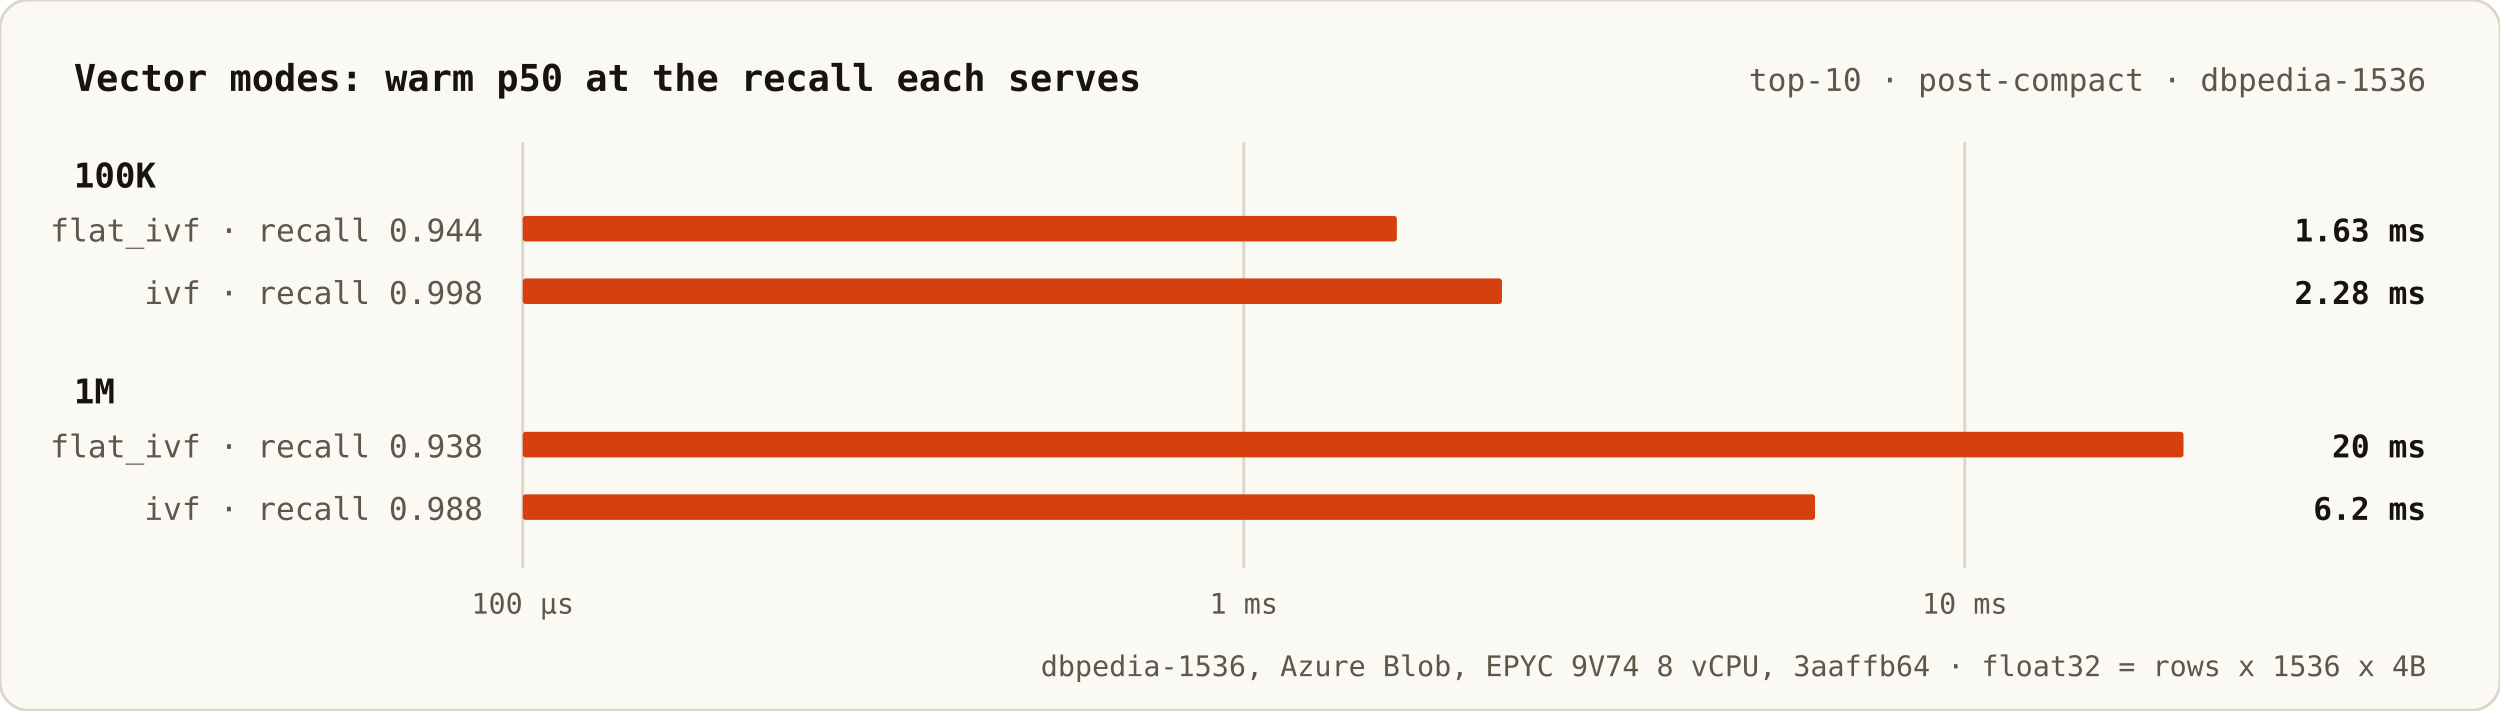
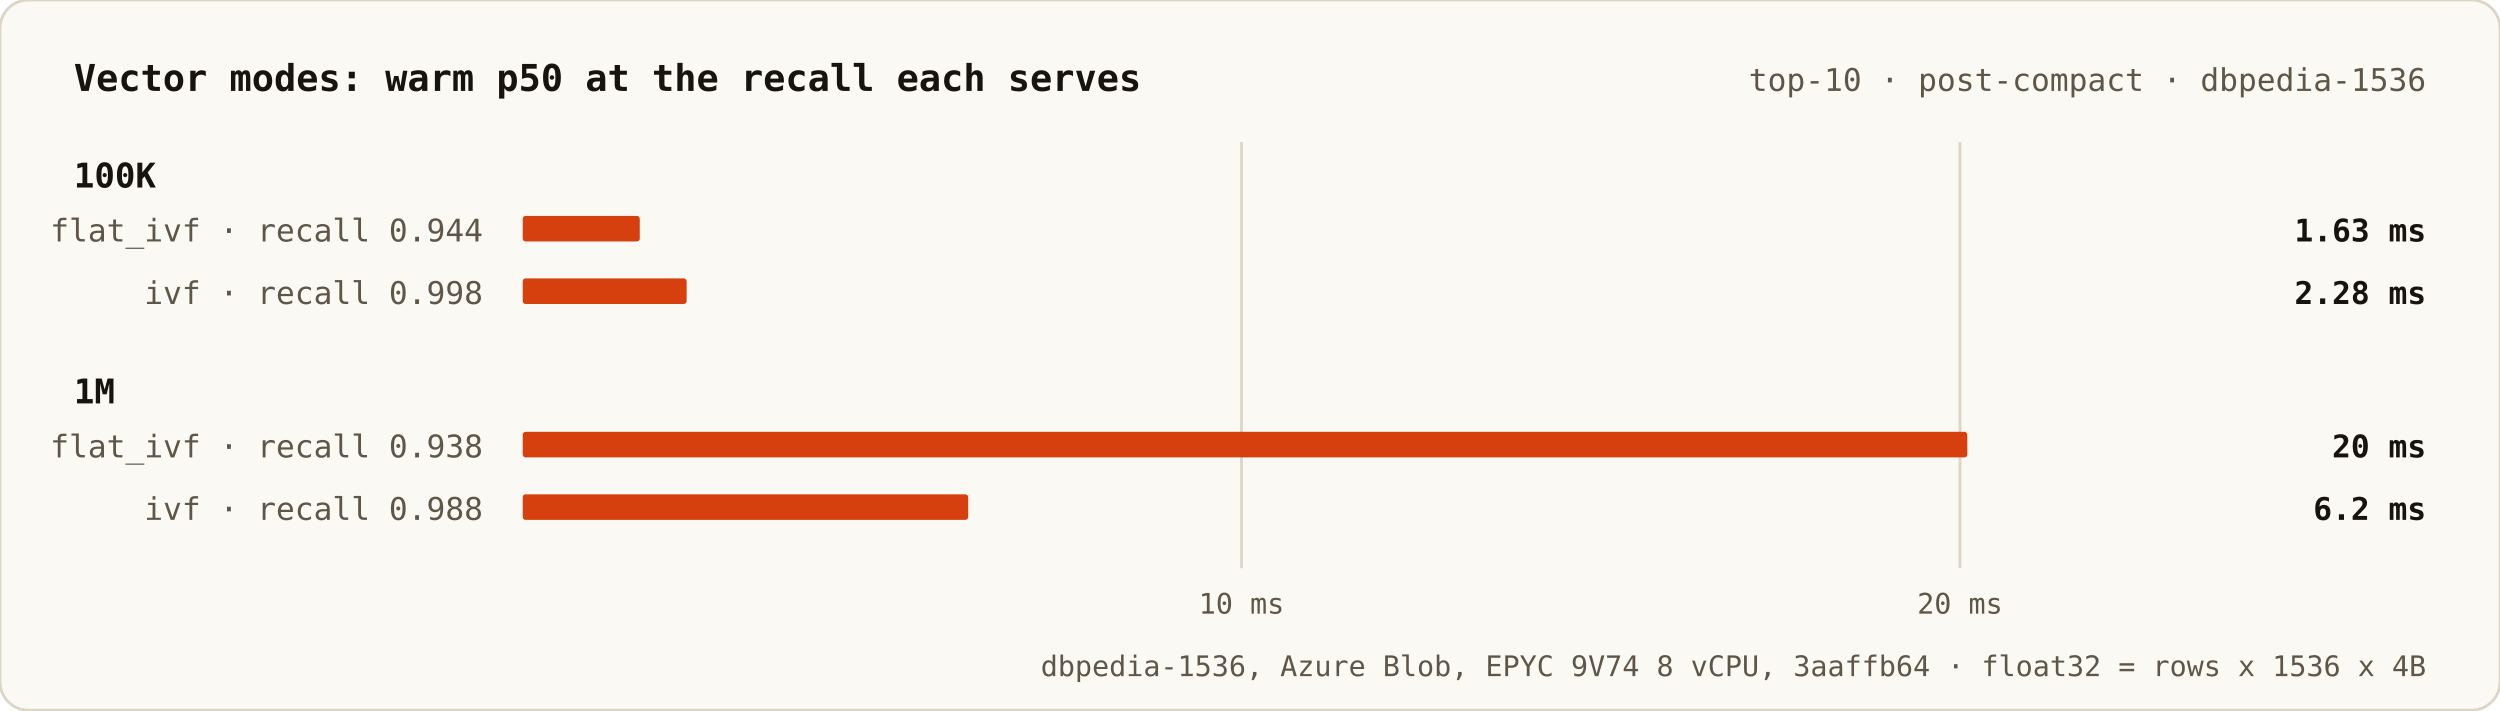
<svg xmlns="http://www.w3.org/2000/svg" width="880" height="250" viewBox="0 0 880 250" role="img">
  <rect width="880" height="250" rx="10" fill="#FBF9F3" stroke="#DCD6C7" />
  <text x="26.0" y="32.0" font-family="ui-monospace, SFMono-Regular, Menlo, Consolas, monospace" font-size="13" fill="#17130F" font-weight="600">Vector modes: warm p50 at the recall each serves</text>
  <text x="854.0" y="32.0" font-family="ui-monospace, SFMono-Regular, Menlo, Consolas, monospace" font-size="11" fill="#5E5749" text-anchor="end">top-10 · post-compact · dbpedia-1536</text>
-   <line x1="184.0" y1="50" x2="184.0" y2="200" stroke="#DCD6C7" />
-   <text x="184.0" y="216.0" font-family="ui-monospace, SFMono-Regular, Menlo, Consolas, monospace" font-size="10" fill="#5E5749" text-anchor="middle">100 µs</text>
-   <line x1="437.8" y1="50" x2="437.8" y2="200" stroke="#DCD6C7" />
-   <text x="437.8" y="216.0" font-family="ui-monospace, SFMono-Regular, Menlo, Consolas, monospace" font-size="10" fill="#5E5749" text-anchor="middle">1 ms</text>
-   <line x1="691.6" y1="50" x2="691.6" y2="200" stroke="#DCD6C7" />
-   <text x="691.6" y="216.0" font-family="ui-monospace, SFMono-Regular, Menlo, Consolas, monospace" font-size="10" fill="#5E5749" text-anchor="middle">10 ms</text>
+   <line x1="437.0" y1="50" x2="437.0" y2="200" stroke="#DCD6C7" />
+   <text x="437.0" y="216.0" font-family="ui-monospace, SFMono-Regular, Menlo, Consolas, monospace" font-size="10" fill="#5E5749" text-anchor="middle">10 ms</text>
+   <line x1="689.9" y1="50" x2="689.9" y2="200" stroke="#DCD6C7" />
+   <text x="689.9" y="216.0" font-family="ui-monospace, SFMono-Regular, Menlo, Consolas, monospace" font-size="10" fill="#5E5749" text-anchor="middle">20 ms</text>
  <text x="26.0" y="66.0" font-family="ui-monospace, SFMono-Regular, Menlo, Consolas, monospace" font-size="12" fill="#17130F" font-weight="600">100K</text>
  <text x="170.0" y="85.0" font-family="ui-monospace, SFMono-Regular, Menlo, Consolas, monospace" font-size="11" fill="#5E5749" text-anchor="end">flat_ivf · recall 0.944</text>
-   <rect x="184" y="76" width="307.7" height="9" rx="1" fill="#D6400F" />
+   <rect x="184" y="76" width="41.2" height="9" rx="1" fill="#D6400F" />
  <text x="854.0" y="85.0" font-family="ui-monospace, SFMono-Regular, Menlo, Consolas, monospace" font-size="11" fill="#17130F" font-weight="600" text-anchor="end">1.63 ms</text>
  <text x="170.0" y="107.0" font-family="ui-monospace, SFMono-Regular, Menlo, Consolas, monospace" font-size="11" fill="#5E5749" text-anchor="end">ivf · recall 0.998</text>
-   <rect x="184" y="98" width="344.7" height="9" rx="1" fill="#D6400F" />
+   <rect x="184" y="98" width="57.7" height="9" rx="1" fill="#D6400F" />
  <text x="854.0" y="107.0" font-family="ui-monospace, SFMono-Regular, Menlo, Consolas, monospace" font-size="11" fill="#17130F" font-weight="600" text-anchor="end">2.28 ms</text>
  <text x="26.0" y="142.0" font-family="ui-monospace, SFMono-Regular, Menlo, Consolas, monospace" font-size="12" fill="#17130F" font-weight="600">1M</text>
  <text x="170.0" y="161.0" font-family="ui-monospace, SFMono-Regular, Menlo, Consolas, monospace" font-size="11" fill="#5E5749" text-anchor="end">flat_ivf · recall 0.938</text>
-   <rect x="184" y="152" width="584.6" height="9" rx="1" fill="#D6400F" />
+   <rect x="184" y="152" width="508.5" height="9" rx="1" fill="#D6400F" />
  <text x="854.0" y="161.0" font-family="ui-monospace, SFMono-Regular, Menlo, Consolas, monospace" font-size="11" fill="#17130F" font-weight="600" text-anchor="end">20 ms</text>
  <text x="170.0" y="183.0" font-family="ui-monospace, SFMono-Regular, Menlo, Consolas, monospace" font-size="11" fill="#5E5749" text-anchor="end">ivf · recall 0.988</text>
-   <rect x="184" y="174" width="454.9" height="9" rx="1" fill="#D6400F" />
+   <rect x="184" y="174" width="156.8" height="9" rx="1" fill="#D6400F" />
  <text x="854.0" y="183.0" font-family="ui-monospace, SFMono-Regular, Menlo, Consolas, monospace" font-size="11" fill="#17130F" font-weight="600" text-anchor="end">6.2 ms</text>
  <text x="854.0" y="238.0" font-family="ui-monospace, SFMono-Regular, Menlo, Consolas, monospace" font-size="10" fill="#5E5749" text-anchor="end">dbpedia-1536, Azure Blob, EPYC 9V74 8 vCPU, 3aaffb64 · float32 = rows x 1536 x 4B</text>
</svg>
